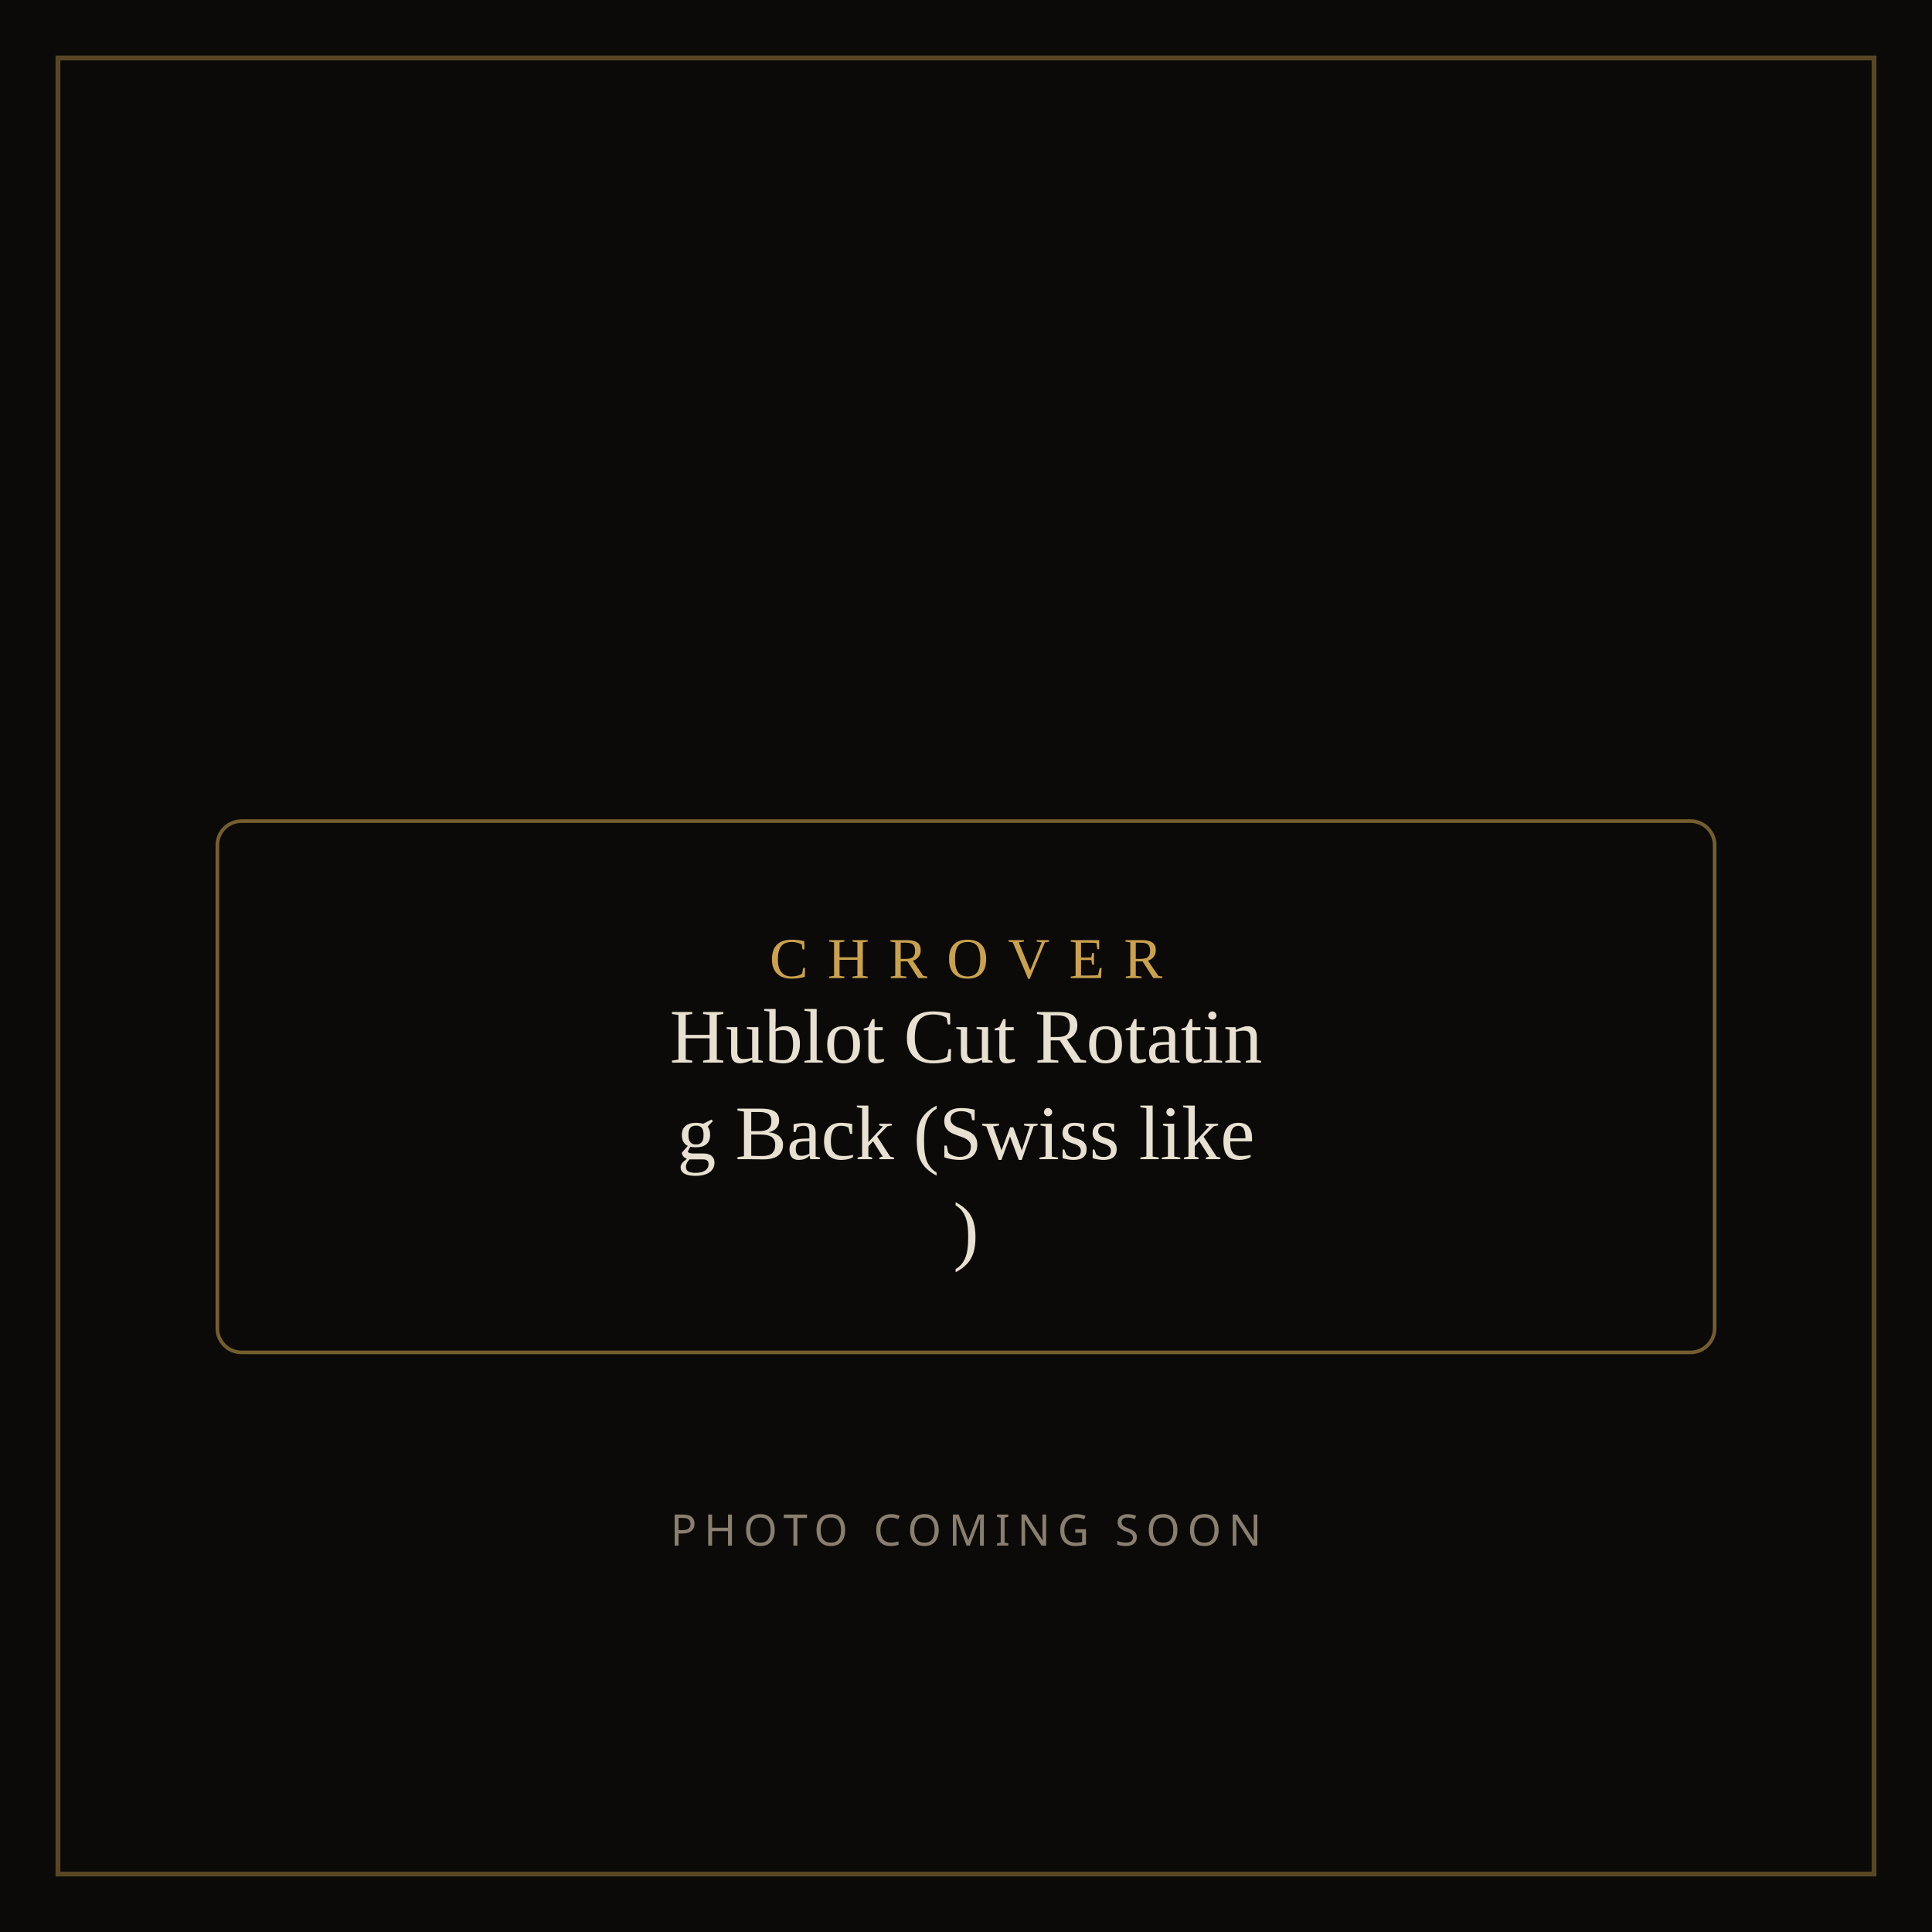
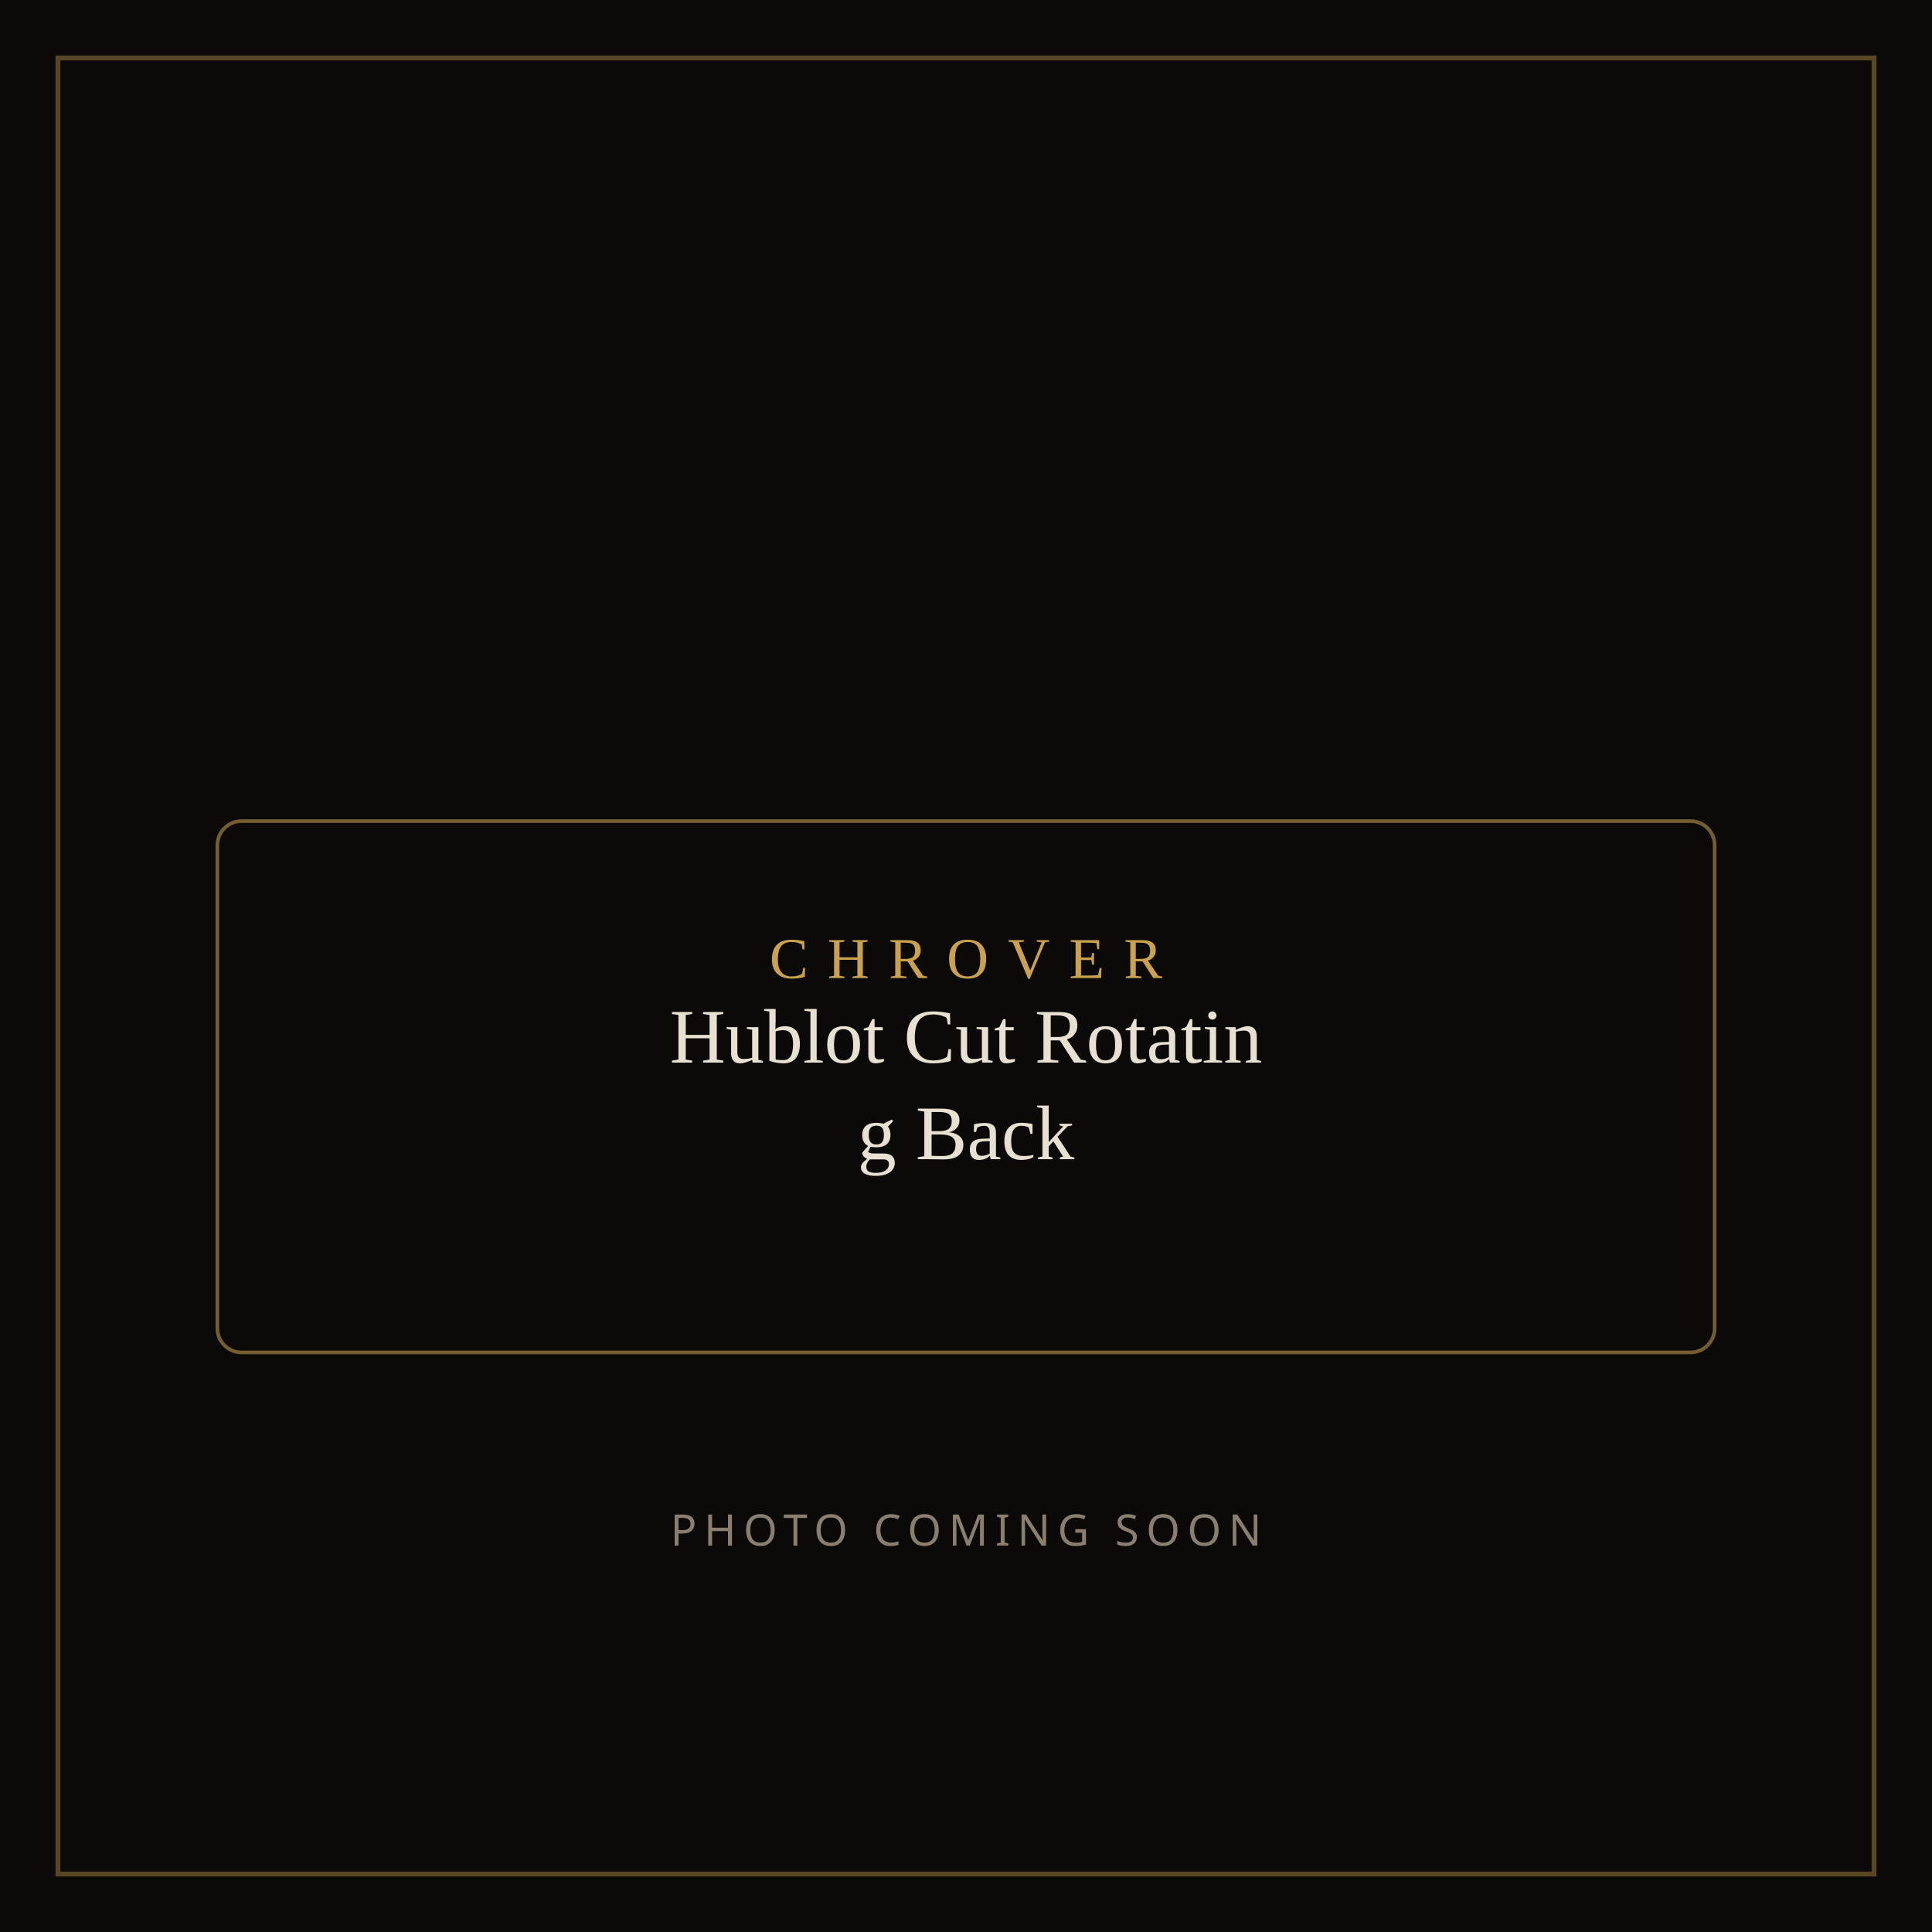
<svg xmlns="http://www.w3.org/2000/svg" viewBox="0 0 800 800" preserveAspectRatio="xMidYMid meet">
  <rect width="800" height="800" fill="#0c0a08" />
  <rect x="24" y="24" width="752" height="752" fill="none" stroke="#caa24e" stroke-width="2" opacity="0.4" />
  <rect x="90" y="340" width="620" height="220" rx="10" fill="none" stroke="#caa24e" stroke-width="1.5" opacity="0.55" />
  <text x="400" y="405" text-anchor="middle" fill="#caa24e" font-family="Georgia, Times New Roman, serif" font-size="24" letter-spacing="8">CHROVER</text>
  <text x="400" y="440" text-anchor="middle" fill="#e8e0d0" font-family="Georgia, Times New Roman, serif" font-size="32">Hublot Cut Rotatin</text>
-   <text x="400" y="480" text-anchor="middle" fill="#e8e0d0" font-family="Georgia, Times New Roman, serif" font-size="32">g Back (Swiss like</text>
-   <text x="400" y="520" text-anchor="middle" fill="#e8e0d0" font-family="Georgia, Times New Roman, serif" font-size="32">)</text>
+   <text x="400" y="480" text-anchor="middle" fill="#e8e0d0" font-family="Georgia, Times New Roman, serif" font-size="32">g Back</text>
  <text x="400" y="640" text-anchor="middle" fill="#8a7f6f" font-family="Verdana, sans-serif" font-size="18" letter-spacing="3">PHOTO COMING SOON</text>
</svg>
